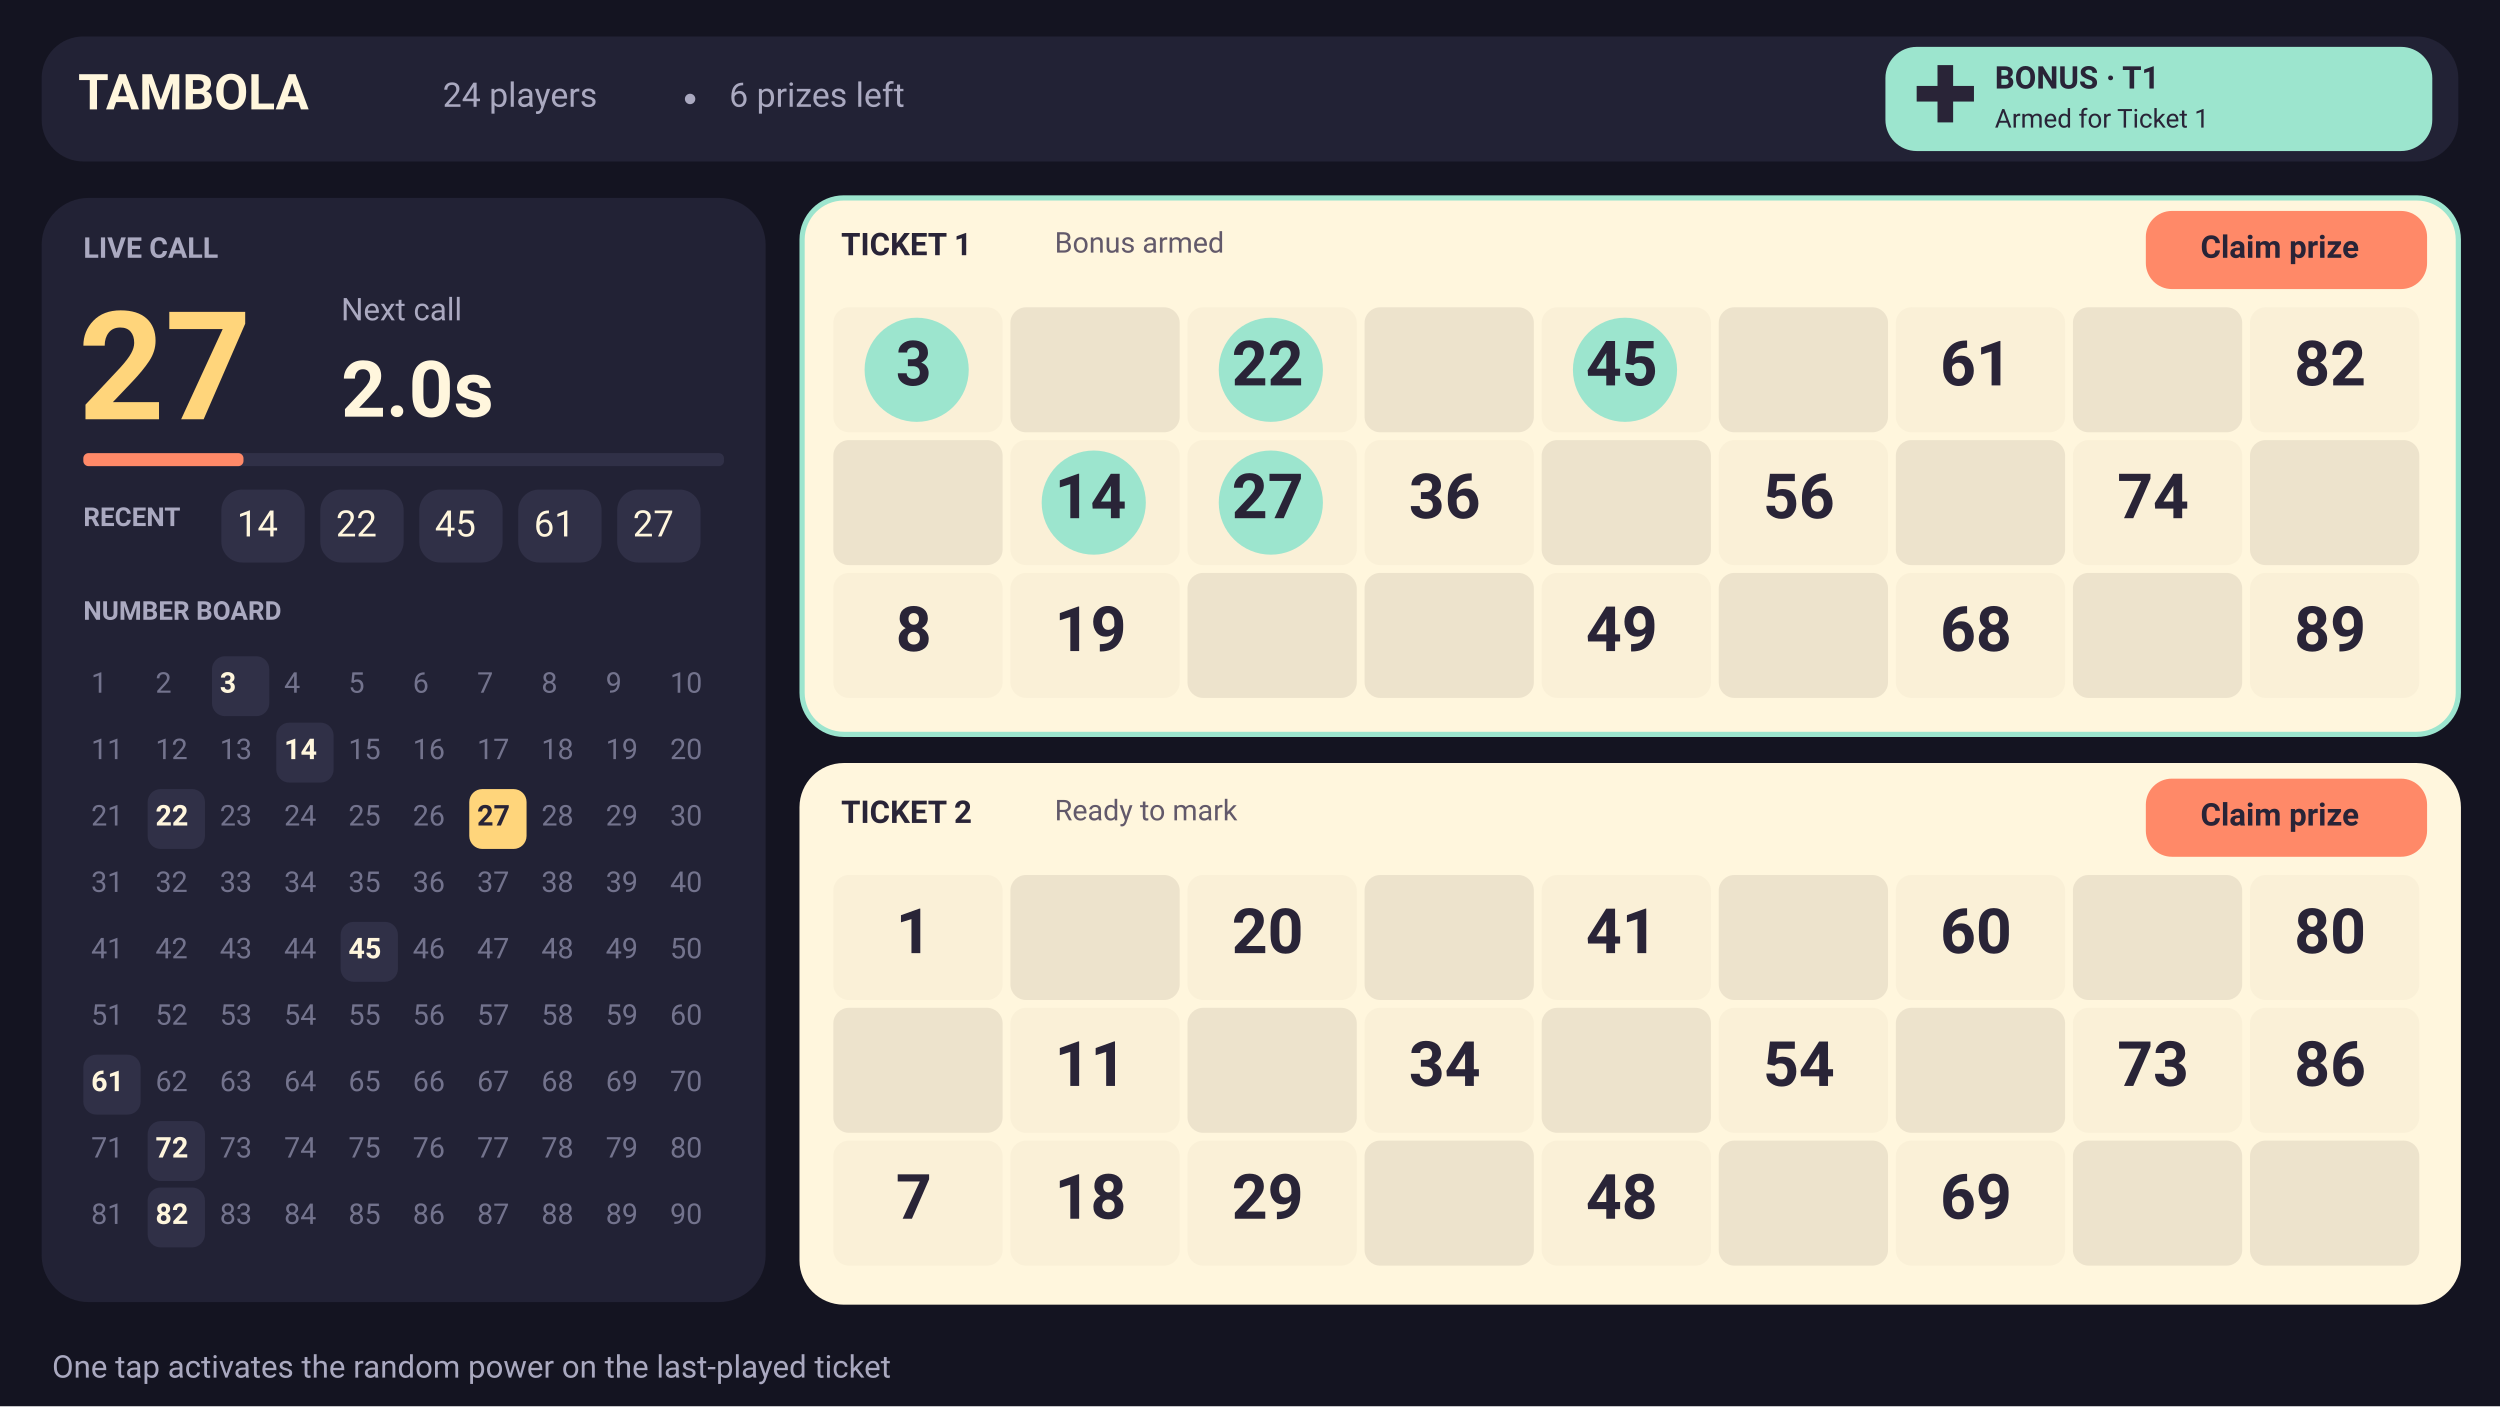
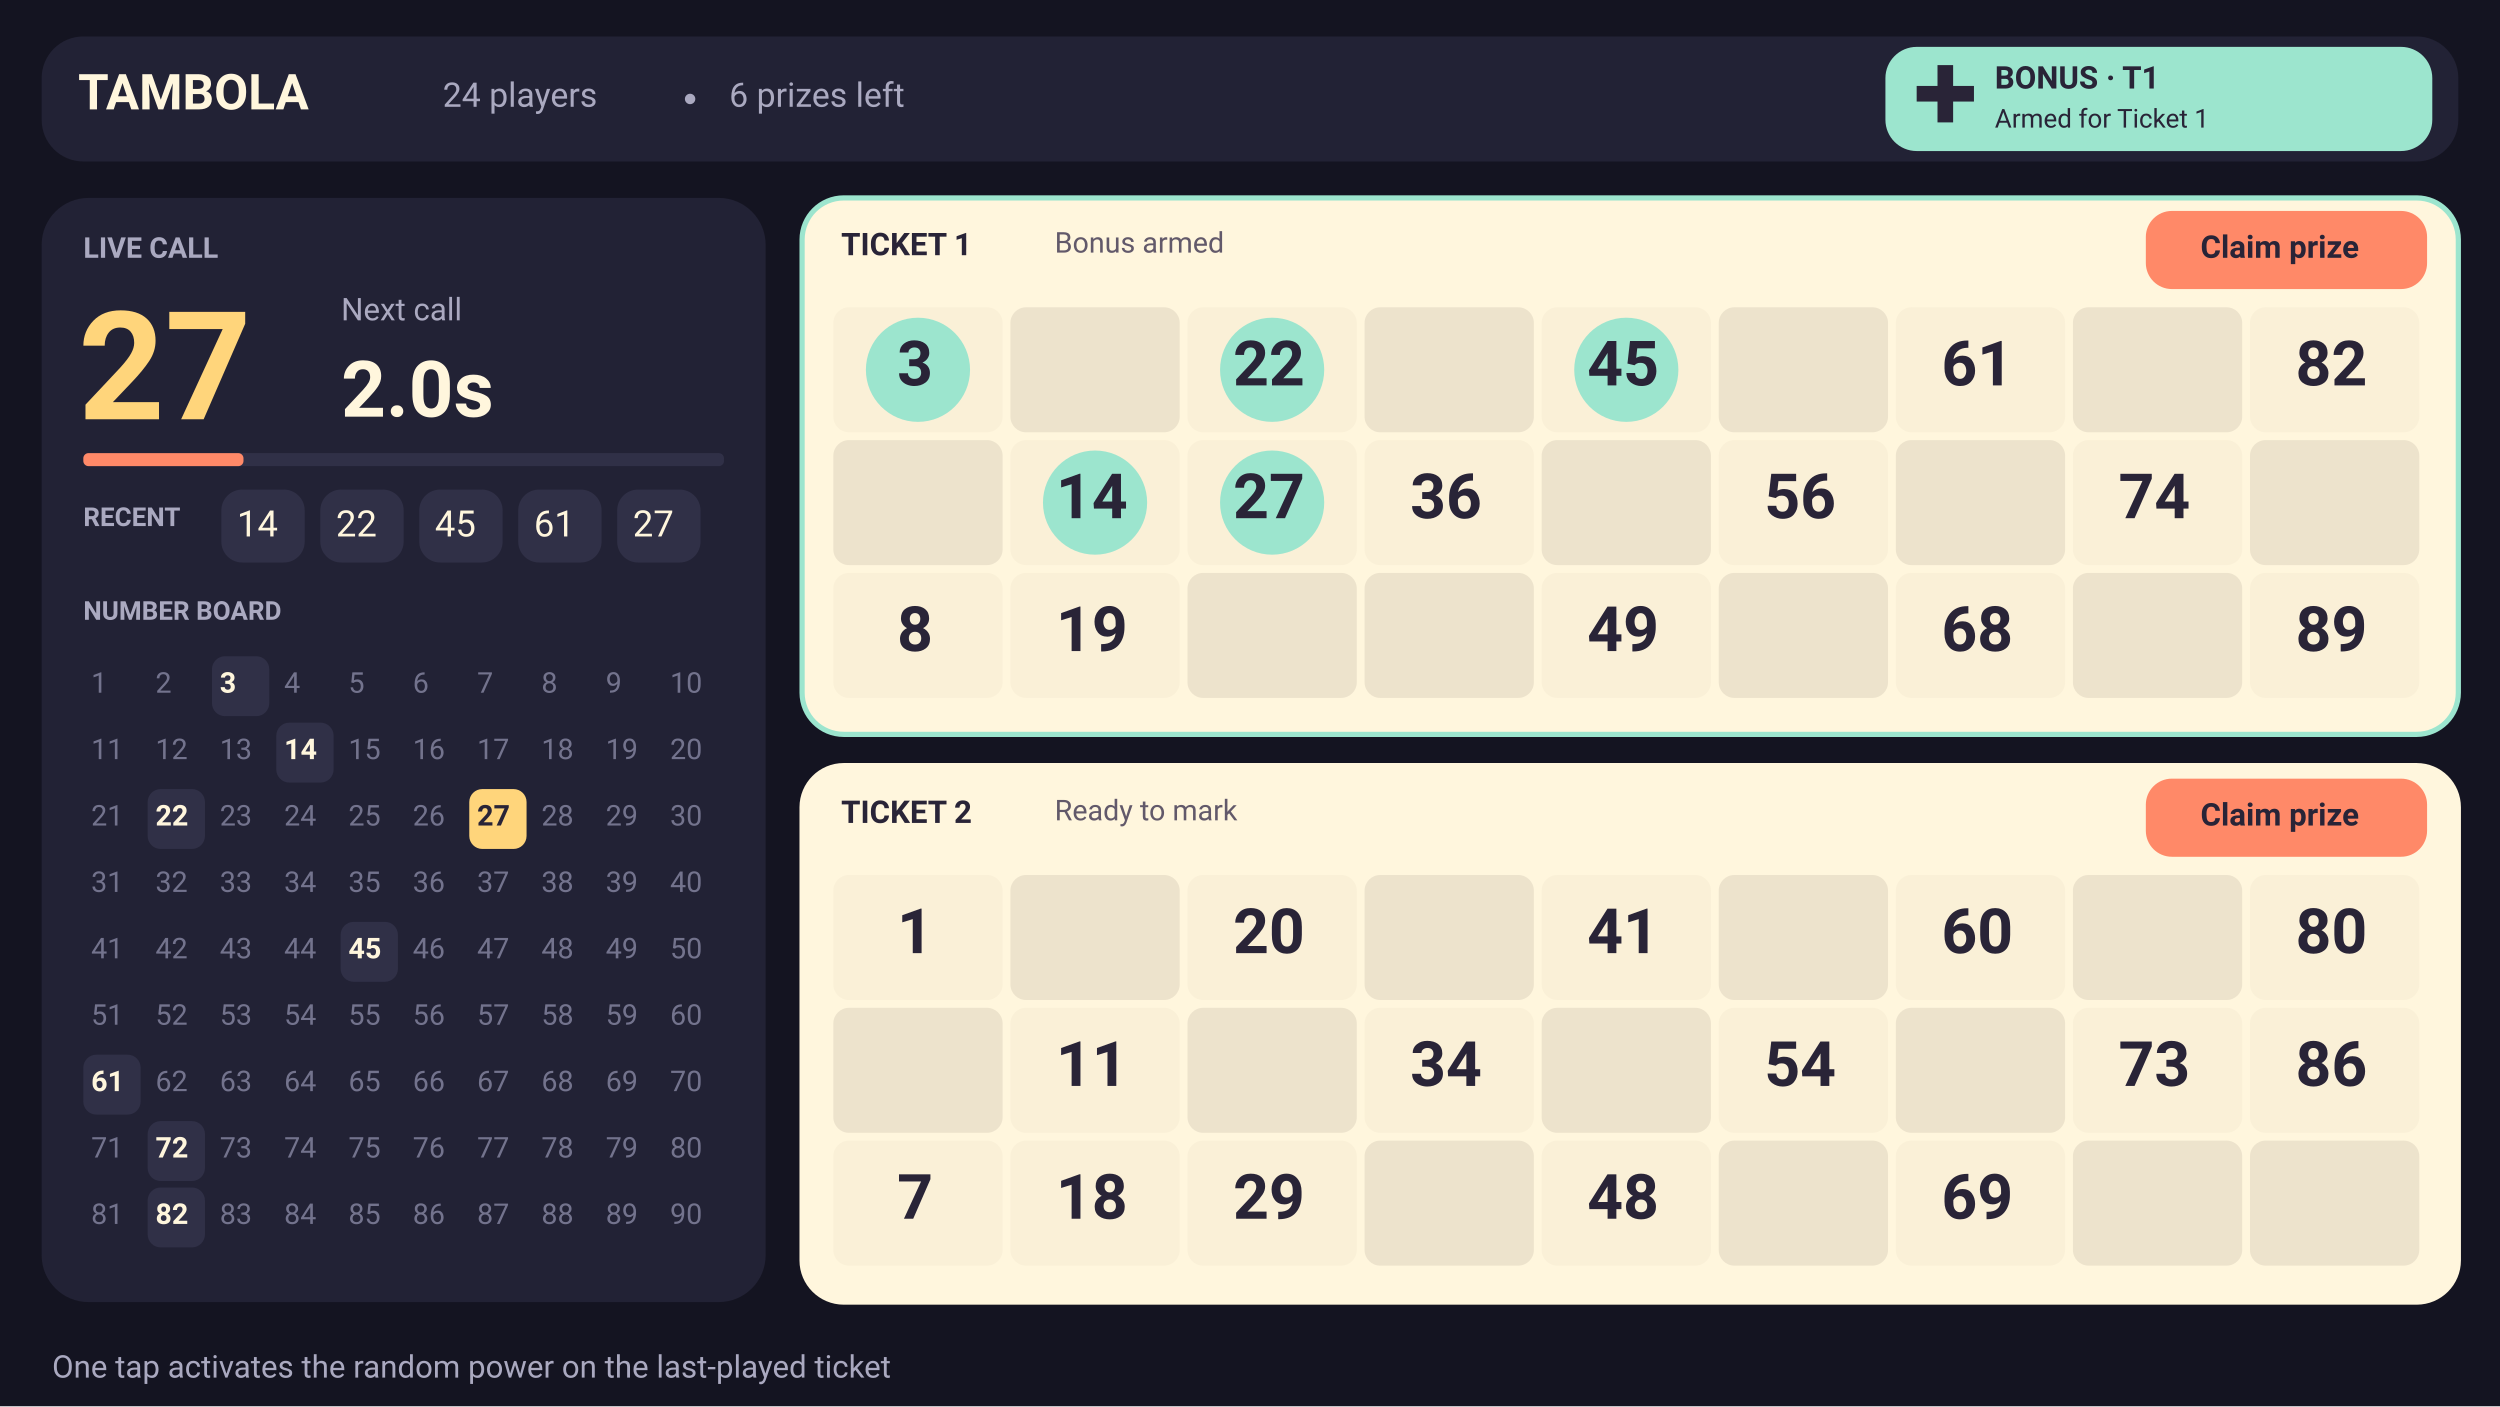
<svg xmlns="http://www.w3.org/2000/svg" width="960" height="540" viewBox="0 0 960 540">
  <rect width="960" height="540" fill="#141421" />
  <rect x="16" y="14" width="928" height="48" rx="16" fill="#222235" />
  <text x="30" y="42" font-family="Segoe UI,Roboto,sans-serif" font-size="19" font-weight="700" fill="#FFF6DD">TAMBOLA</text>
  <text x="170" y="41" font-family="Segoe UI,Roboto,sans-serif" font-size="13" font-weight="400" fill="#AAA9C0">24 players</text>
  <circle cx="265" cy="38" r="2" fill="#AAA9C0" />
  <text x="280" y="41" font-family="Segoe UI,Roboto,sans-serif" font-size="13" font-weight="400" fill="#AAA9C0">6 prizes left</text>
  <rect x="724" y="18" width="210" height="40" rx="12" fill="#9CE5CE" />
  <polygon points="744,25 750,25 750,33 758,33 758,39 750,39 750,47 744,47 744,39 736,39 736,33 744,33" fill="#292437" />
  <text x="766" y="34" font-family="Segoe UI,Roboto,sans-serif" font-size="12" font-weight="700" fill="#292437">BONUS · T1</text>
  <text x="766" y="49" font-family="Segoe UI,Roboto,sans-serif" font-size="10" font-weight="400" fill="#292437">Armed for Ticket 1</text>
  <rect x="16" y="76" width="278" height="424" rx="18" fill="#222235" />
  <text x="32" y="99" font-family="Segoe UI,Roboto,sans-serif" font-size="11" font-weight="700" fill="#AAA9C0">LIVE CALL</text>
  <text x="30" y="161" font-family="Segoe UI,Roboto,sans-serif" font-size="58" font-weight="700" fill="#FFD57B">27</text>
  <text x="131" y="123" font-family="Segoe UI,Roboto,sans-serif" font-size="12" font-weight="400" fill="#AAA9C0">Next call</text>
  <text x="131" y="160" font-family="Segoe UI,Roboto,sans-serif" font-size="30" font-weight="700" fill="#FFF6DD">2.0s</text>
  <rect x="32" y="174" width="246" height="5" rx="2" fill="#303047" />
  <rect x="32" y="174" width="61.5" height="5" rx="2" fill="#FF8968" />
  <text x="32" y="202" font-family="Segoe UI,Roboto,sans-serif" font-size="10" font-weight="700" fill="#AAA9C0">RECENT</text>
  <rect x="85" y="188" width="32" height="28" rx="8" fill="#303047" />
  <text x="91" y="206" font-family="Segoe UI,Roboto,sans-serif" font-size="14" font-weight="400" fill="#FFF6DD">14</text>
  <rect x="123" y="188" width="32" height="28" rx="8" fill="#303047" />
  <text x="129" y="206" font-family="Segoe UI,Roboto,sans-serif" font-size="14" font-weight="400" fill="#FFF6DD">22</text>
  <rect x="161" y="188" width="32" height="28" rx="8" fill="#303047" />
  <text x="167" y="206" font-family="Segoe UI,Roboto,sans-serif" font-size="14" font-weight="400" fill="#FFF6DD">45</text>
  <rect x="199" y="188" width="32" height="28" rx="8" fill="#303047" />
  <text x="205" y="206" font-family="Segoe UI,Roboto,sans-serif" font-size="14" font-weight="400" fill="#FFF6DD">61</text>
  <rect x="237" y="188" width="32" height="28" rx="8" fill="#303047" />
  <text x="243" y="206" font-family="Segoe UI,Roboto,sans-serif" font-size="14" font-weight="400" fill="#FFF6DD">27</text>
  <text x="32" y="238" font-family="Segoe UI,Roboto,sans-serif" font-size="10" font-weight="700" fill="#AAA9C0">NUMBER BOARD</text>
  <text x="35.0" y="266.0" font-family="Segoe UI,Roboto,sans-serif" font-size="11" font-weight="400" fill="#73738D">1</text>
  <text x="59.7" y="266.0" font-family="Segoe UI,Roboto,sans-serif" font-size="11" font-weight="400" fill="#73738D">2</text>
  <rect x="81.4" y="252.0" width="22" height="23" rx="5" fill="#303047" />
  <text x="84.4" y="266.0" font-family="Segoe UI,Roboto,sans-serif" font-size="11" font-weight="700" fill="#FFF6DD">3</text>
  <text x="109.1" y="266.0" font-family="Segoe UI,Roboto,sans-serif" font-size="11" font-weight="400" fill="#73738D">4</text>
  <text x="133.8" y="266.0" font-family="Segoe UI,Roboto,sans-serif" font-size="11" font-weight="400" fill="#73738D">5</text>
  <text x="158.5" y="266.0" font-family="Segoe UI,Roboto,sans-serif" font-size="11" font-weight="400" fill="#73738D">6</text>
  <text x="183.2" y="266.0" font-family="Segoe UI,Roboto,sans-serif" font-size="11" font-weight="400" fill="#73738D">7</text>
  <text x="207.9" y="266.0" font-family="Segoe UI,Roboto,sans-serif" font-size="11" font-weight="400" fill="#73738D">8</text>
  <text x="232.6" y="266.0" font-family="Segoe UI,Roboto,sans-serif" font-size="11" font-weight="400" fill="#73738D">9</text>
  <text x="257.3" y="266.0" font-family="Segoe UI,Roboto,sans-serif" font-size="11" font-weight="400" fill="#73738D">10</text>
  <text x="35.0" y="291.5" font-family="Segoe UI,Roboto,sans-serif" font-size="11" font-weight="400" fill="#73738D">11</text>
  <text x="59.7" y="291.5" font-family="Segoe UI,Roboto,sans-serif" font-size="11" font-weight="400" fill="#73738D">12</text>
  <text x="84.4" y="291.5" font-family="Segoe UI,Roboto,sans-serif" font-size="11" font-weight="400" fill="#73738D">13</text>
  <rect x="106.1" y="277.5" width="22" height="23" rx="5" fill="#303047" />
  <text x="109.1" y="291.5" font-family="Segoe UI,Roboto,sans-serif" font-size="11" font-weight="700" fill="#FFF6DD">14</text>
  <text x="133.8" y="291.5" font-family="Segoe UI,Roboto,sans-serif" font-size="11" font-weight="400" fill="#73738D">15</text>
  <text x="158.5" y="291.5" font-family="Segoe UI,Roboto,sans-serif" font-size="11" font-weight="400" fill="#73738D">16</text>
  <text x="183.2" y="291.5" font-family="Segoe UI,Roboto,sans-serif" font-size="11" font-weight="400" fill="#73738D">17</text>
  <text x="207.9" y="291.5" font-family="Segoe UI,Roboto,sans-serif" font-size="11" font-weight="400" fill="#73738D">18</text>
  <text x="232.6" y="291.5" font-family="Segoe UI,Roboto,sans-serif" font-size="11" font-weight="400" fill="#73738D">19</text>
  <text x="257.3" y="291.5" font-family="Segoe UI,Roboto,sans-serif" font-size="11" font-weight="400" fill="#73738D">20</text>
  <text x="35.0" y="317.0" font-family="Segoe UI,Roboto,sans-serif" font-size="11" font-weight="400" fill="#73738D">21</text>
  <rect x="56.7" y="303.0" width="22" height="23" rx="5" fill="#303047" />
  <text x="59.7" y="317.0" font-family="Segoe UI,Roboto,sans-serif" font-size="11" font-weight="700" fill="#FFF6DD">22</text>
  <text x="84.4" y="317.0" font-family="Segoe UI,Roboto,sans-serif" font-size="11" font-weight="400" fill="#73738D">23</text>
  <text x="109.1" y="317.0" font-family="Segoe UI,Roboto,sans-serif" font-size="11" font-weight="400" fill="#73738D">24</text>
  <text x="133.8" y="317.0" font-family="Segoe UI,Roboto,sans-serif" font-size="11" font-weight="400" fill="#73738D">25</text>
  <text x="158.5" y="317.0" font-family="Segoe UI,Roboto,sans-serif" font-size="11" font-weight="400" fill="#73738D">26</text>
  <rect x="180.2" y="303.0" width="22" height="23" rx="5" fill="#FFD57B" />
  <text x="183.2" y="317.0" font-family="Segoe UI,Roboto,sans-serif" font-size="11" font-weight="700" fill="#292437">27</text>
  <text x="207.9" y="317.0" font-family="Segoe UI,Roboto,sans-serif" font-size="11" font-weight="400" fill="#73738D">28</text>
  <text x="232.6" y="317.0" font-family="Segoe UI,Roboto,sans-serif" font-size="11" font-weight="400" fill="#73738D">29</text>
  <text x="257.3" y="317.0" font-family="Segoe UI,Roboto,sans-serif" font-size="11" font-weight="400" fill="#73738D">30</text>
  <text x="35.0" y="342.5" font-family="Segoe UI,Roboto,sans-serif" font-size="11" font-weight="400" fill="#73738D">31</text>
  <text x="59.7" y="342.5" font-family="Segoe UI,Roboto,sans-serif" font-size="11" font-weight="400" fill="#73738D">32</text>
  <text x="84.4" y="342.5" font-family="Segoe UI,Roboto,sans-serif" font-size="11" font-weight="400" fill="#73738D">33</text>
  <text x="109.1" y="342.5" font-family="Segoe UI,Roboto,sans-serif" font-size="11" font-weight="400" fill="#73738D">34</text>
  <text x="133.8" y="342.5" font-family="Segoe UI,Roboto,sans-serif" font-size="11" font-weight="400" fill="#73738D">35</text>
  <text x="158.5" y="342.5" font-family="Segoe UI,Roboto,sans-serif" font-size="11" font-weight="400" fill="#73738D">36</text>
  <text x="183.2" y="342.5" font-family="Segoe UI,Roboto,sans-serif" font-size="11" font-weight="400" fill="#73738D">37</text>
  <text x="207.9" y="342.5" font-family="Segoe UI,Roboto,sans-serif" font-size="11" font-weight="400" fill="#73738D">38</text>
  <text x="232.6" y="342.5" font-family="Segoe UI,Roboto,sans-serif" font-size="11" font-weight="400" fill="#73738D">39</text>
  <text x="257.3" y="342.5" font-family="Segoe UI,Roboto,sans-serif" font-size="11" font-weight="400" fill="#73738D">40</text>
  <text x="35.0" y="368.0" font-family="Segoe UI,Roboto,sans-serif" font-size="11" font-weight="400" fill="#73738D">41</text>
  <text x="59.7" y="368.0" font-family="Segoe UI,Roboto,sans-serif" font-size="11" font-weight="400" fill="#73738D">42</text>
  <text x="84.4" y="368.0" font-family="Segoe UI,Roboto,sans-serif" font-size="11" font-weight="400" fill="#73738D">43</text>
  <text x="109.1" y="368.0" font-family="Segoe UI,Roboto,sans-serif" font-size="11" font-weight="400" fill="#73738D">44</text>
  <rect x="130.8" y="354.0" width="22" height="23" rx="5" fill="#303047" />
  <text x="133.8" y="368.0" font-family="Segoe UI,Roboto,sans-serif" font-size="11" font-weight="700" fill="#FFF6DD">45</text>
  <text x="158.5" y="368.0" font-family="Segoe UI,Roboto,sans-serif" font-size="11" font-weight="400" fill="#73738D">46</text>
  <text x="183.2" y="368.0" font-family="Segoe UI,Roboto,sans-serif" font-size="11" font-weight="400" fill="#73738D">47</text>
  <text x="207.9" y="368.0" font-family="Segoe UI,Roboto,sans-serif" font-size="11" font-weight="400" fill="#73738D">48</text>
  <text x="232.6" y="368.0" font-family="Segoe UI,Roboto,sans-serif" font-size="11" font-weight="400" fill="#73738D">49</text>
  <text x="257.3" y="368.0" font-family="Segoe UI,Roboto,sans-serif" font-size="11" font-weight="400" fill="#73738D">50</text>
  <text x="35.0" y="393.5" font-family="Segoe UI,Roboto,sans-serif" font-size="11" font-weight="400" fill="#73738D">51</text>
  <text x="59.7" y="393.5" font-family="Segoe UI,Roboto,sans-serif" font-size="11" font-weight="400" fill="#73738D">52</text>
  <text x="84.4" y="393.5" font-family="Segoe UI,Roboto,sans-serif" font-size="11" font-weight="400" fill="#73738D">53</text>
  <text x="109.1" y="393.5" font-family="Segoe UI,Roboto,sans-serif" font-size="11" font-weight="400" fill="#73738D">54</text>
  <text x="133.8" y="393.5" font-family="Segoe UI,Roboto,sans-serif" font-size="11" font-weight="400" fill="#73738D">55</text>
  <text x="158.5" y="393.5" font-family="Segoe UI,Roboto,sans-serif" font-size="11" font-weight="400" fill="#73738D">56</text>
  <text x="183.2" y="393.5" font-family="Segoe UI,Roboto,sans-serif" font-size="11" font-weight="400" fill="#73738D">57</text>
  <text x="207.9" y="393.5" font-family="Segoe UI,Roboto,sans-serif" font-size="11" font-weight="400" fill="#73738D">58</text>
  <text x="232.6" y="393.5" font-family="Segoe UI,Roboto,sans-serif" font-size="11" font-weight="400" fill="#73738D">59</text>
  <text x="257.3" y="393.5" font-family="Segoe UI,Roboto,sans-serif" font-size="11" font-weight="400" fill="#73738D">60</text>
  <rect x="32.0" y="405.0" width="22" height="23" rx="5" fill="#303047" />
  <text x="35.0" y="419.0" font-family="Segoe UI,Roboto,sans-serif" font-size="11" font-weight="700" fill="#FFF6DD">61</text>
  <text x="59.7" y="419.0" font-family="Segoe UI,Roboto,sans-serif" font-size="11" font-weight="400" fill="#73738D">62</text>
  <text x="84.4" y="419.0" font-family="Segoe UI,Roboto,sans-serif" font-size="11" font-weight="400" fill="#73738D">63</text>
  <text x="109.1" y="419.0" font-family="Segoe UI,Roboto,sans-serif" font-size="11" font-weight="400" fill="#73738D">64</text>
  <text x="133.8" y="419.0" font-family="Segoe UI,Roboto,sans-serif" font-size="11" font-weight="400" fill="#73738D">65</text>
  <text x="158.5" y="419.0" font-family="Segoe UI,Roboto,sans-serif" font-size="11" font-weight="400" fill="#73738D">66</text>
  <text x="183.2" y="419.0" font-family="Segoe UI,Roboto,sans-serif" font-size="11" font-weight="400" fill="#73738D">67</text>
  <text x="207.9" y="419.0" font-family="Segoe UI,Roboto,sans-serif" font-size="11" font-weight="400" fill="#73738D">68</text>
  <text x="232.6" y="419.0" font-family="Segoe UI,Roboto,sans-serif" font-size="11" font-weight="400" fill="#73738D">69</text>
  <text x="257.3" y="419.0" font-family="Segoe UI,Roboto,sans-serif" font-size="11" font-weight="400" fill="#73738D">70</text>
  <text x="35.0" y="444.5" font-family="Segoe UI,Roboto,sans-serif" font-size="11" font-weight="400" fill="#73738D">71</text>
  <rect x="56.7" y="430.5" width="22" height="23" rx="5" fill="#303047" />
  <text x="59.7" y="444.5" font-family="Segoe UI,Roboto,sans-serif" font-size="11" font-weight="700" fill="#FFF6DD">72</text>
  <text x="84.4" y="444.5" font-family="Segoe UI,Roboto,sans-serif" font-size="11" font-weight="400" fill="#73738D">73</text>
  <text x="109.1" y="444.5" font-family="Segoe UI,Roboto,sans-serif" font-size="11" font-weight="400" fill="#73738D">74</text>
  <text x="133.8" y="444.5" font-family="Segoe UI,Roboto,sans-serif" font-size="11" font-weight="400" fill="#73738D">75</text>
  <text x="158.5" y="444.5" font-family="Segoe UI,Roboto,sans-serif" font-size="11" font-weight="400" fill="#73738D">76</text>
  <text x="183.2" y="444.5" font-family="Segoe UI,Roboto,sans-serif" font-size="11" font-weight="400" fill="#73738D">77</text>
  <text x="207.9" y="444.5" font-family="Segoe UI,Roboto,sans-serif" font-size="11" font-weight="400" fill="#73738D">78</text>
  <text x="232.6" y="444.5" font-family="Segoe UI,Roboto,sans-serif" font-size="11" font-weight="400" fill="#73738D">79</text>
  <text x="257.3" y="444.5" font-family="Segoe UI,Roboto,sans-serif" font-size="11" font-weight="400" fill="#73738D">80</text>
  <text x="35.0" y="470.0" font-family="Segoe UI,Roboto,sans-serif" font-size="11" font-weight="400" fill="#73738D">81</text>
  <rect x="56.7" y="456.0" width="22" height="23" rx="5" fill="#303047" />
  <text x="59.7" y="470.0" font-family="Segoe UI,Roboto,sans-serif" font-size="11" font-weight="700" fill="#FFF6DD">82</text>
  <text x="84.4" y="470.0" font-family="Segoe UI,Roboto,sans-serif" font-size="11" font-weight="400" fill="#73738D">83</text>
  <text x="109.1" y="470.0" font-family="Segoe UI,Roboto,sans-serif" font-size="11" font-weight="400" fill="#73738D">84</text>
  <text x="133.8" y="470.0" font-family="Segoe UI,Roboto,sans-serif" font-size="11" font-weight="400" fill="#73738D">85</text>
  <text x="158.5" y="470.0" font-family="Segoe UI,Roboto,sans-serif" font-size="11" font-weight="400" fill="#73738D">86</text>
  <text x="183.2" y="470.0" font-family="Segoe UI,Roboto,sans-serif" font-size="11" font-weight="400" fill="#73738D">87</text>
  <text x="207.9" y="470.0" font-family="Segoe UI,Roboto,sans-serif" font-size="11" font-weight="400" fill="#73738D">88</text>
  <text x="232.6" y="470.0" font-family="Segoe UI,Roboto,sans-serif" font-size="11" font-weight="400" fill="#73738D">89</text>
  <text x="257.3" y="470.0" font-family="Segoe UI,Roboto,sans-serif" font-size="11" font-weight="400" fill="#73738D">90</text>
  <rect x="308" y="76" width="636" height="206" rx="16" fill="#FFF6DD" stroke="#9CE5CE" stroke-width="2" />
  <text x="323" y="98" font-family="Segoe UI,Roboto,sans-serif" font-size="12" font-weight="700" fill="#292437">TICKET 1</text>
  <text x="405" y="97" font-family="Segoe UI,Roboto,sans-serif" font-size="11" font-weight="400" fill="#62596A">Bonus armed</text>
  <rect x="824" y="81" width="108" height="30" rx="10" fill="#FF8968" />
  <text x="845" y="99" font-family="Segoe UI,Roboto,sans-serif" font-size="12" font-weight="700" fill="#292437">Claim prize</text>
  <rect x="320" y="118" width="65" height="48" rx="6" fill="#FAF0D7" />
-   <circle cx="352" cy="142" r="20" fill="#9CE5CE" />
-   <text x="344" y="148" font-family="Segoe UI,Roboto,sans-serif" font-size="24" font-weight="700" fill="#292437">3</text>
+   <circle cx="352.5" cy="142" r="20" fill="#9CE5CE" />
+   <text x="344.5" y="148" font-family="Segoe UI,Roboto,sans-serif" font-size="24" font-weight="700" fill="#292437">3</text>
  <rect x="388" y="118" width="65" height="48" rx="6" fill="#EDE3CC" />
  <rect x="456" y="118" width="65" height="48" rx="6" fill="#FAF0D7" />
-   <circle cx="488" cy="142" r="20" fill="#9CE5CE" />
-   <text x="473" y="148" font-family="Segoe UI,Roboto,sans-serif" font-size="24" font-weight="700" fill="#292437">22</text>
+   <circle cx="488.5" cy="142" r="20" fill="#9CE5CE" />
+   <text x="473.5" y="148" font-family="Segoe UI,Roboto,sans-serif" font-size="24" font-weight="700" fill="#292437">22</text>
  <rect x="524" y="118" width="65" height="48" rx="6" fill="#EDE3CC" />
  <rect x="592" y="118" width="65" height="48" rx="6" fill="#FAF0D7" />
-   <circle cx="624" cy="142" r="20" fill="#9CE5CE" />
-   <text x="609" y="148" font-family="Segoe UI,Roboto,sans-serif" font-size="24" font-weight="700" fill="#292437">45</text>
+   <circle cx="624.5" cy="142" r="20" fill="#9CE5CE" />
+   <text x="609.5" y="148" font-family="Segoe UI,Roboto,sans-serif" font-size="24" font-weight="700" fill="#292437">45</text>
  <rect x="660" y="118" width="65" height="48" rx="6" fill="#EDE3CC" />
  <rect x="728" y="118" width="65" height="48" rx="6" fill="#FAF0D7" />
-   <text x="745" y="148" font-family="Segoe UI,Roboto,sans-serif" font-size="24" font-weight="700" fill="#292437">61</text>
+   <text x="745.5" y="148" font-family="Segoe UI,Roboto,sans-serif" font-size="24" font-weight="700" fill="#292437">61</text>
  <rect x="796" y="118" width="65" height="48" rx="6" fill="#EDE3CC" />
  <rect x="864" y="118" width="65" height="48" rx="6" fill="#FAF0D7" />
-   <text x="881" y="148" font-family="Segoe UI,Roboto,sans-serif" font-size="24" font-weight="700" fill="#292437">82</text>
+   <text x="881.5" y="148" font-family="Segoe UI,Roboto,sans-serif" font-size="24" font-weight="700" fill="#292437">82</text>
  <rect x="320" y="169" width="65" height="48" rx="6" fill="#EDE3CC" />
  <rect x="388" y="169" width="65" height="48" rx="6" fill="#FAF0D7" />
-   <circle cx="420" cy="193" r="20" fill="#9CE5CE" />
-   <text x="405" y="199" font-family="Segoe UI,Roboto,sans-serif" font-size="24" font-weight="700" fill="#292437">14</text>
+   <circle cx="420.5" cy="193" r="20" fill="#9CE5CE" />
+   <text x="405.5" y="199" font-family="Segoe UI,Roboto,sans-serif" font-size="24" font-weight="700" fill="#292437">14</text>
  <rect x="456" y="169" width="65" height="48" rx="6" fill="#FAF0D7" />
-   <circle cx="488" cy="193" r="20" fill="#9CE5CE" />
-   <text x="473" y="199" font-family="Segoe UI,Roboto,sans-serif" font-size="24" font-weight="700" fill="#292437">27</text>
+   <circle cx="488.5" cy="193" r="20" fill="#9CE5CE" />
+   <text x="473.5" y="199" font-family="Segoe UI,Roboto,sans-serif" font-size="24" font-weight="700" fill="#292437">27</text>
  <rect x="524" y="169" width="65" height="48" rx="6" fill="#FAF0D7" />
-   <text x="541" y="199" font-family="Segoe UI,Roboto,sans-serif" font-size="24" font-weight="700" fill="#292437">36</text>
+   <text x="541.5" y="199" font-family="Segoe UI,Roboto,sans-serif" font-size="24" font-weight="700" fill="#292437">36</text>
  <rect x="592" y="169" width="65" height="48" rx="6" fill="#EDE3CC" />
  <rect x="660" y="169" width="65" height="48" rx="6" fill="#FAF0D7" />
-   <text x="677" y="199" font-family="Segoe UI,Roboto,sans-serif" font-size="24" font-weight="700" fill="#292437">56</text>
+   <text x="677.5" y="199" font-family="Segoe UI,Roboto,sans-serif" font-size="24" font-weight="700" fill="#292437">56</text>
  <rect x="728" y="169" width="65" height="48" rx="6" fill="#EDE3CC" />
  <rect x="796" y="169" width="65" height="48" rx="6" fill="#FAF0D7" />
-   <text x="813" y="199" font-family="Segoe UI,Roboto,sans-serif" font-size="24" font-weight="700" fill="#292437">74</text>
+   <text x="813.5" y="199" font-family="Segoe UI,Roboto,sans-serif" font-size="24" font-weight="700" fill="#292437">74</text>
  <rect x="864" y="169" width="65" height="48" rx="6" fill="#EDE3CC" />
  <rect x="320" y="220" width="65" height="48" rx="6" fill="#FAF0D7" />
-   <text x="344" y="250" font-family="Segoe UI,Roboto,sans-serif" font-size="24" font-weight="700" fill="#292437">8</text>
+   <text x="344.5" y="250" font-family="Segoe UI,Roboto,sans-serif" font-size="24" font-weight="700" fill="#292437">8</text>
  <rect x="388" y="220" width="65" height="48" rx="6" fill="#FAF0D7" />
-   <text x="405" y="250" font-family="Segoe UI,Roboto,sans-serif" font-size="24" font-weight="700" fill="#292437">19</text>
+   <text x="405.5" y="250" font-family="Segoe UI,Roboto,sans-serif" font-size="24" font-weight="700" fill="#292437">19</text>
  <rect x="456" y="220" width="65" height="48" rx="6" fill="#EDE3CC" />
  <rect x="524" y="220" width="65" height="48" rx="6" fill="#EDE3CC" />
  <rect x="592" y="220" width="65" height="48" rx="6" fill="#FAF0D7" />
-   <text x="609" y="250" font-family="Segoe UI,Roboto,sans-serif" font-size="24" font-weight="700" fill="#292437">49</text>
+   <text x="609.5" y="250" font-family="Segoe UI,Roboto,sans-serif" font-size="24" font-weight="700" fill="#292437">49</text>
  <rect x="660" y="220" width="65" height="48" rx="6" fill="#EDE3CC" />
  <rect x="728" y="220" width="65" height="48" rx="6" fill="#FAF0D7" />
-   <text x="745" y="250" font-family="Segoe UI,Roboto,sans-serif" font-size="24" font-weight="700" fill="#292437">68</text>
+   <text x="745.5" y="250" font-family="Segoe UI,Roboto,sans-serif" font-size="24" font-weight="700" fill="#292437">68</text>
  <rect x="796" y="220" width="65" height="48" rx="6" fill="#EDE3CC" />
  <rect x="864" y="220" width="65" height="48" rx="6" fill="#FAF0D7" />
-   <text x="881" y="250" font-family="Segoe UI,Roboto,sans-serif" font-size="24" font-weight="700" fill="#292437">89</text>
+   <text x="881.5" y="250" font-family="Segoe UI,Roboto,sans-serif" font-size="24" font-weight="700" fill="#292437">89</text>
  <rect x="308" y="294" width="636" height="206" rx="16" fill="#FFF6DD" stroke="#FFF6DD" stroke-width="2" />
  <text x="323" y="316" font-family="Segoe UI,Roboto,sans-serif" font-size="12" font-weight="700" fill="#292437">TICKET 2</text>
  <text x="405" y="315" font-family="Segoe UI,Roboto,sans-serif" font-size="11" font-weight="400" fill="#62596A">Ready to mark</text>
  <rect x="824" y="299" width="108" height="30" rx="10" fill="#FF8968" />
  <text x="845" y="317" font-family="Segoe UI,Roboto,sans-serif" font-size="12" font-weight="700" fill="#292437">Claim prize</text>
  <rect x="320" y="336" width="65" height="48" rx="6" fill="#FAF0D7" />
-   <text x="344" y="366" font-family="Segoe UI,Roboto,sans-serif" font-size="24" font-weight="700" fill="#292437">1</text>
+   <text x="344.5" y="366" font-family="Segoe UI,Roboto,sans-serif" font-size="24" font-weight="700" fill="#292437">1</text>
  <rect x="388" y="336" width="65" height="48" rx="6" fill="#EDE3CC" />
  <rect x="456" y="336" width="65" height="48" rx="6" fill="#FAF0D7" />
-   <text x="473" y="366" font-family="Segoe UI,Roboto,sans-serif" font-size="24" font-weight="700" fill="#292437">20</text>
+   <text x="473.5" y="366" font-family="Segoe UI,Roboto,sans-serif" font-size="24" font-weight="700" fill="#292437">20</text>
  <rect x="524" y="336" width="65" height="48" rx="6" fill="#EDE3CC" />
  <rect x="592" y="336" width="65" height="48" rx="6" fill="#FAF0D7" />
-   <text x="609" y="366" font-family="Segoe UI,Roboto,sans-serif" font-size="24" font-weight="700" fill="#292437">41</text>
+   <text x="609.5" y="366" font-family="Segoe UI,Roboto,sans-serif" font-size="24" font-weight="700" fill="#292437">41</text>
  <rect x="660" y="336" width="65" height="48" rx="6" fill="#EDE3CC" />
  <rect x="728" y="336" width="65" height="48" rx="6" fill="#FAF0D7" />
-   <text x="745" y="366" font-family="Segoe UI,Roboto,sans-serif" font-size="24" font-weight="700" fill="#292437">60</text>
+   <text x="745.5" y="366" font-family="Segoe UI,Roboto,sans-serif" font-size="24" font-weight="700" fill="#292437">60</text>
  <rect x="796" y="336" width="65" height="48" rx="6" fill="#EDE3CC" />
  <rect x="864" y="336" width="65" height="48" rx="6" fill="#FAF0D7" />
-   <text x="881" y="366" font-family="Segoe UI,Roboto,sans-serif" font-size="24" font-weight="700" fill="#292437">80</text>
+   <text x="881.5" y="366" font-family="Segoe UI,Roboto,sans-serif" font-size="24" font-weight="700" fill="#292437">80</text>
  <rect x="320" y="387" width="65" height="48" rx="6" fill="#EDE3CC" />
  <rect x="388" y="387" width="65" height="48" rx="6" fill="#FAF0D7" />
-   <text x="405" y="417" font-family="Segoe UI,Roboto,sans-serif" font-size="24" font-weight="700" fill="#292437">11</text>
+   <text x="405.5" y="417" font-family="Segoe UI,Roboto,sans-serif" font-size="24" font-weight="700" fill="#292437">11</text>
  <rect x="456" y="387" width="65" height="48" rx="6" fill="#EDE3CC" />
  <rect x="524" y="387" width="65" height="48" rx="6" fill="#FAF0D7" />
-   <text x="541" y="417" font-family="Segoe UI,Roboto,sans-serif" font-size="24" font-weight="700" fill="#292437">34</text>
+   <text x="541.5" y="417" font-family="Segoe UI,Roboto,sans-serif" font-size="24" font-weight="700" fill="#292437">34</text>
  <rect x="592" y="387" width="65" height="48" rx="6" fill="#EDE3CC" />
  <rect x="660" y="387" width="65" height="48" rx="6" fill="#FAF0D7" />
-   <text x="677" y="417" font-family="Segoe UI,Roboto,sans-serif" font-size="24" font-weight="700" fill="#292437">54</text>
+   <text x="677.5" y="417" font-family="Segoe UI,Roboto,sans-serif" font-size="24" font-weight="700" fill="#292437">54</text>
  <rect x="728" y="387" width="65" height="48" rx="6" fill="#EDE3CC" />
  <rect x="796" y="387" width="65" height="48" rx="6" fill="#FAF0D7" />
-   <text x="813" y="417" font-family="Segoe UI,Roboto,sans-serif" font-size="24" font-weight="700" fill="#292437">73</text>
+   <text x="813.5" y="417" font-family="Segoe UI,Roboto,sans-serif" font-size="24" font-weight="700" fill="#292437">73</text>
  <rect x="864" y="387" width="65" height="48" rx="6" fill="#FAF0D7" />
-   <text x="881" y="417" font-family="Segoe UI,Roboto,sans-serif" font-size="24" font-weight="700" fill="#292437">86</text>
+   <text x="881.5" y="417" font-family="Segoe UI,Roboto,sans-serif" font-size="24" font-weight="700" fill="#292437">86</text>
  <rect x="320" y="438" width="65" height="48" rx="6" fill="#FAF0D7" />
-   <text x="344" y="468" font-family="Segoe UI,Roboto,sans-serif" font-size="24" font-weight="700" fill="#292437">7</text>
+   <text x="344.5" y="468" font-family="Segoe UI,Roboto,sans-serif" font-size="24" font-weight="700" fill="#292437">7</text>
  <rect x="388" y="438" width="65" height="48" rx="6" fill="#FAF0D7" />
-   <text x="405" y="468" font-family="Segoe UI,Roboto,sans-serif" font-size="24" font-weight="700" fill="#292437">18</text>
+   <text x="405.5" y="468" font-family="Segoe UI,Roboto,sans-serif" font-size="24" font-weight="700" fill="#292437">18</text>
  <rect x="456" y="438" width="65" height="48" rx="6" fill="#FAF0D7" />
-   <text x="473" y="468" font-family="Segoe UI,Roboto,sans-serif" font-size="24" font-weight="700" fill="#292437">29</text>
+   <text x="473.5" y="468" font-family="Segoe UI,Roboto,sans-serif" font-size="24" font-weight="700" fill="#292437">29</text>
  <rect x="524" y="438" width="65" height="48" rx="6" fill="#EDE3CC" />
  <rect x="592" y="438" width="65" height="48" rx="6" fill="#FAF0D7" />
-   <text x="609" y="468" font-family="Segoe UI,Roboto,sans-serif" font-size="24" font-weight="700" fill="#292437">48</text>
+   <text x="609.5" y="468" font-family="Segoe UI,Roboto,sans-serif" font-size="24" font-weight="700" fill="#292437">48</text>
  <rect x="660" y="438" width="65" height="48" rx="6" fill="#EDE3CC" />
  <rect x="728" y="438" width="65" height="48" rx="6" fill="#FAF0D7" />
-   <text x="745" y="468" font-family="Segoe UI,Roboto,sans-serif" font-size="24" font-weight="700" fill="#292437">69</text>
+   <text x="745.5" y="468" font-family="Segoe UI,Roboto,sans-serif" font-size="24" font-weight="700" fill="#292437">69</text>
  <rect x="796" y="438" width="65" height="48" rx="6" fill="#EDE3CC" />
  <rect x="864" y="438" width="65" height="48" rx="6" fill="#EDE3CC" />
  <text x="20" y="529" font-family="Segoe UI,Roboto,sans-serif" font-size="12" font-weight="400" fill="#AAA9C0">One tap activates the random power on the last-played ticket</text>
</svg>
